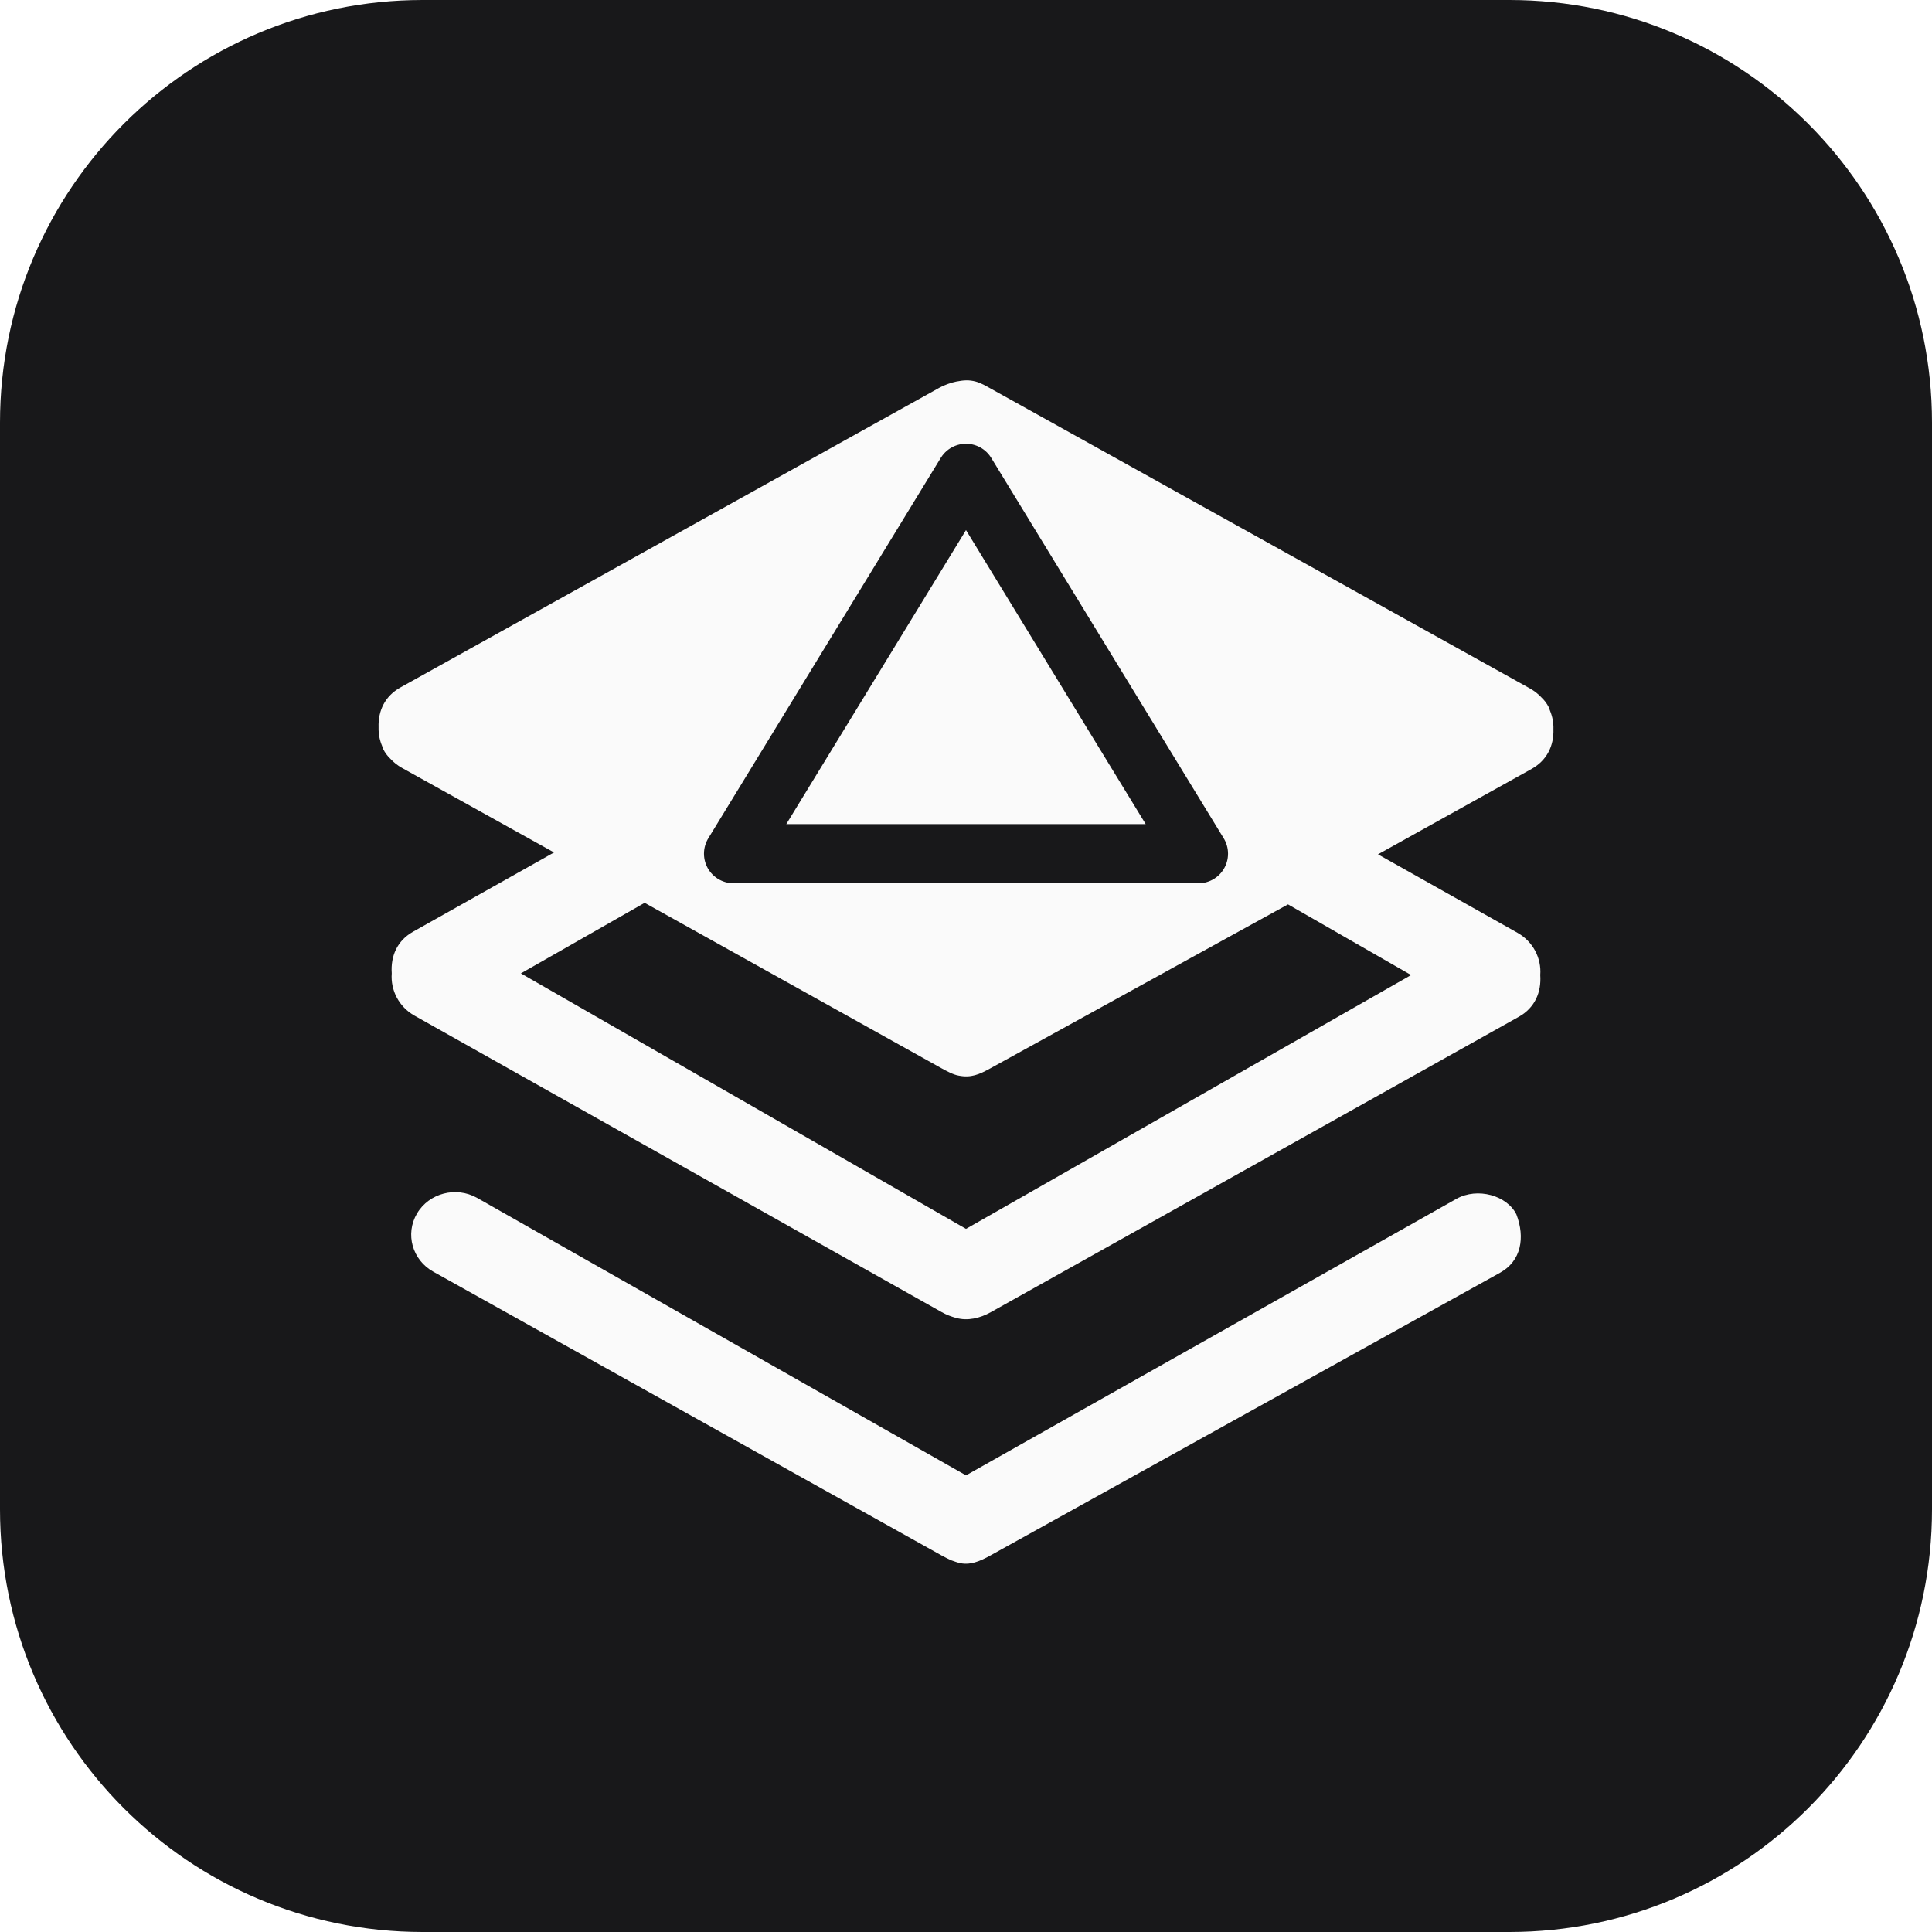
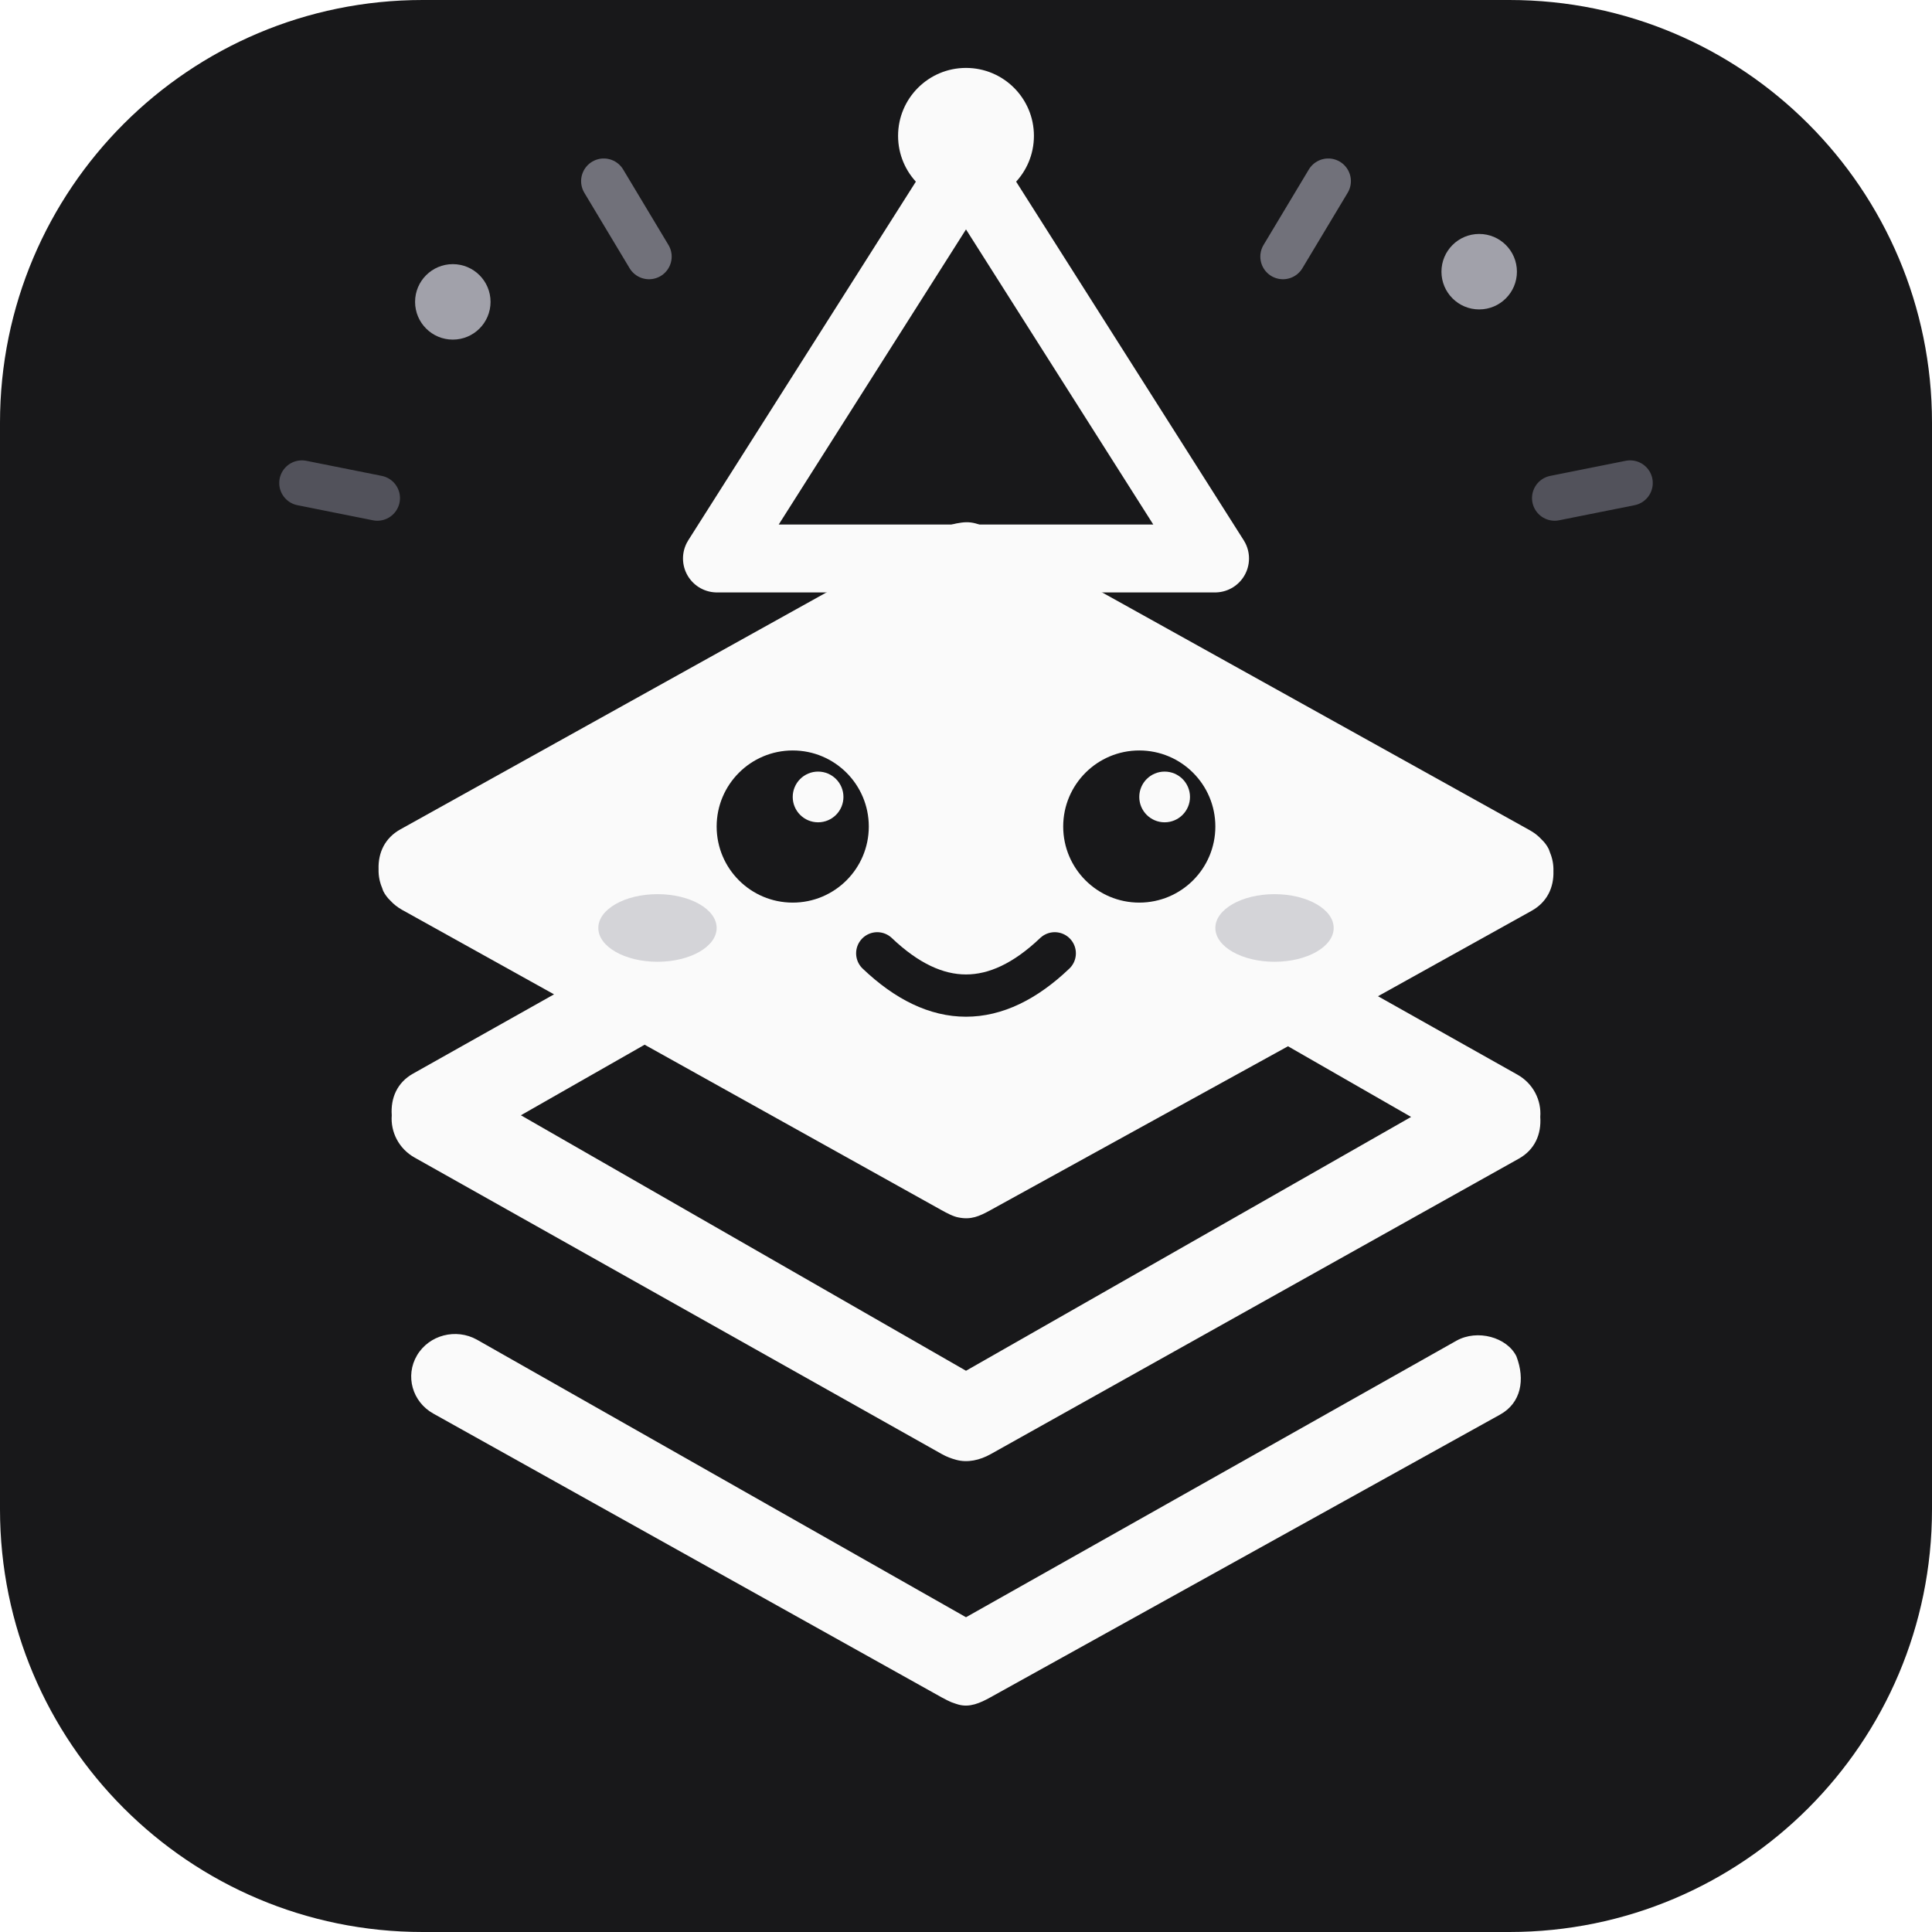
<svg xmlns="http://www.w3.org/2000/svg" width="128" height="128" viewBox="0 0 128 128" fill="none" role="img" aria-labelledby="title desc">
  <rect width="128" height="128" rx="28" fill="#18181A" />
-   <g transform="translate(13.32 14) scale(0.56)">
+   <path d="M64 11L80.5 37H47.5Z" fill="#18181A" stroke="#FAFAFA" stroke-width="4.5" stroke-linejoin="round" />
+   <circle cx="64" cy="9" r="4.5" fill="#FAFAFA" />
+   <g fill="#A1A1AA">
+     <circle cx="30" cy="20" r="2.5" />
+     <circle cx="98" cy="18" r="2.5" />
+   </g>
+   <g stroke-width="3" stroke-linecap="round">
+     <path d="M40 12l3 5" stroke="#71717A" />
+     <path d="M88 12l-3 5" stroke="#71717A" />
+     <path d="M20 32l5 1" stroke="#52525B" />
+     <path d="M108 32l-5 1" stroke="#52525B" />
+   </g>
+   <g transform="translate(13.32 23.4) scale(0.56)">
    <path fill-rule="evenodd" clip-rule="evenodd" d="M159.997 61.267C160.058 63.216 159.249 64.95 157.408 65.974L139.241 76.076L155.742 85.356C157.604 86.403 158.595 88.381 158.44 90.356C158.584 92.391 157.804 94.222 155.922 95.282L93.441 130.239C92.139 130.972 90.68 131.293 89.342 130.925C88.743 130.761 88.201 130.56 87.631 130.239L25.258 95.16C23.396 94.113 22.406 92.132 22.561 90.157C22.417 88.122 23.196 86.295 25.078 85.234L41.761 75.853L23.775 65.851C23.24 65.552 22.777 65.182 22.389 64.757C22.22 64.596 22.066 64.422 21.928 64.237C21.785 64.046 21.659 63.844 21.553 63.63C21.502 63.496 21.454 63.362 21.41 63.228L21.314 62.984L21.247 62.788C21.215 62.69 21.187 62.591 21.162 62.49L21.119 62.309C21.029 61.893 20.99 61.465 21.003 61.036C20.942 59.087 21.751 57.353 23.592 56.329L87.385 20.855C87.92 20.557 88.768 20.256 89.342 20.145C90.195 19.981 90.844 19.924 91.658 20.145C92.279 20.314 92.851 20.655 93.434 20.979L157.225 56.452C157.32 56.505 157.413 56.561 157.504 56.62C157.59 56.674 157.673 56.73 157.755 56.787C157.83 56.841 157.904 56.897 157.976 56.954C158.207 57.136 158.419 57.335 158.613 57.547C158.763 57.692 158.901 57.844 159.027 58.005C159.189 58.213 159.33 58.436 159.447 58.673C159.498 58.807 159.545 58.939 159.59 59.073C159.88 59.765 160.021 60.514 159.997 61.267ZM37.84 90.16L90.5 120.386L143.16 90.356L128.595 81.996L93.396 101.384C92.063 102.125 91.079 102.542 89.631 102.252C89.004 102.15 88.187 101.707 87.604 101.384L52.479 81.812L37.84 90.16Z" fill="#FAFAFA" />
    <path d="M25.554 118.558C26.988 116.145 30.16 115.33 32.639 116.708L90.5 149.546L148.532 116.826C151.011 115.446 154.503 116.421 155.617 118.676C156.67 121.434 156.177 124.188 153.691 125.57L93.396 159.019C92.138 159.719 90.925 160.238 89.631 159.887C89.564 159.869 89.122 159.738 88.763 159.598C88.58 159.527 88.006 159.241 87.604 159.019L27.482 125.454C24.993 124.07 24.116 120.984 25.554 118.558Z" fill="#FAFAFA" />
-     <path d="M90.5 31L118 76H63L90.5 31Z" stroke="#18181A" stroke-width="7" stroke-linejoin="round" />
+     <circle cx="70" cy="56" r="9" fill="#18181A" />
+     <circle cx="111" cy="56" r="9" fill="#18181A" />
+     <circle cx="73" cy="52.5" r="3" fill="#FAFAFA" />
+     <circle cx="114" cy="52.5" r="3" fill="#FAFAFA" />
+     <path d="M80 71q10.5 10 21 0" stroke="#18181A" stroke-width="5" stroke-linecap="round" />
+     <ellipse cx="54" cy="68" rx="7" ry="4" fill="#D4D4D8" />
+     <ellipse cx="127" cy="68" rx="7" ry="4" fill="#D4D4D8" />
  </g>
</svg>
